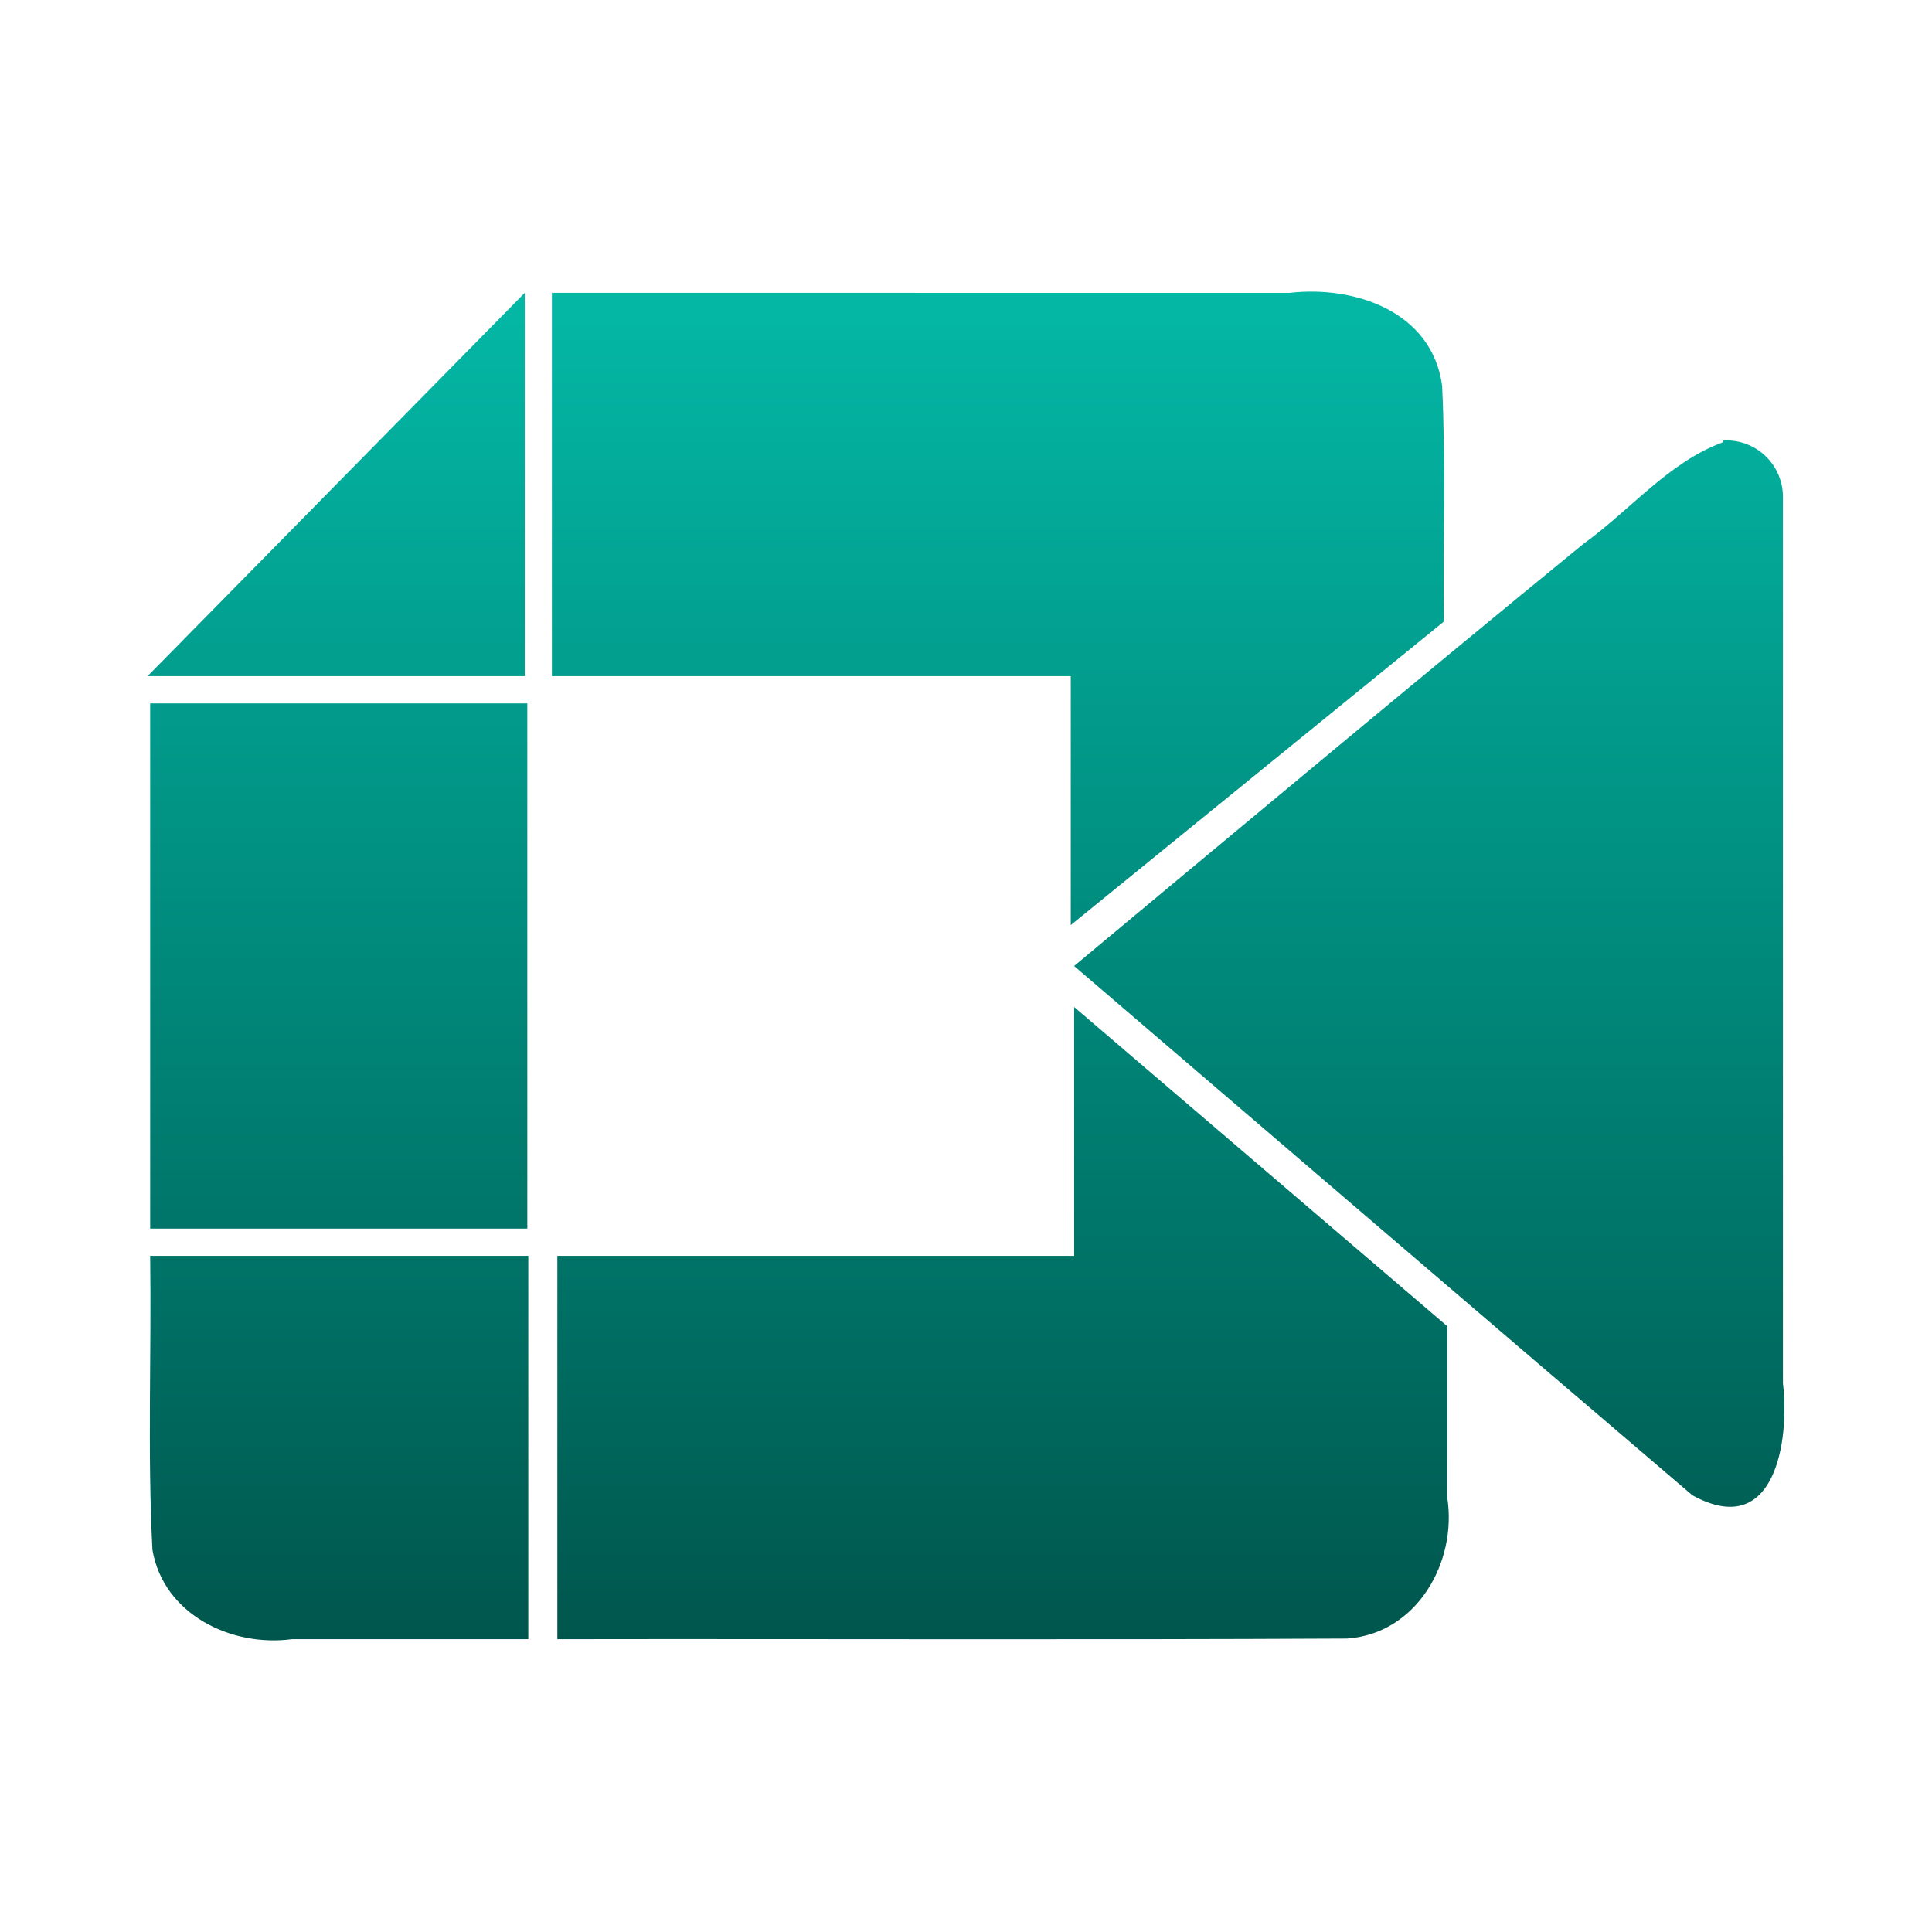
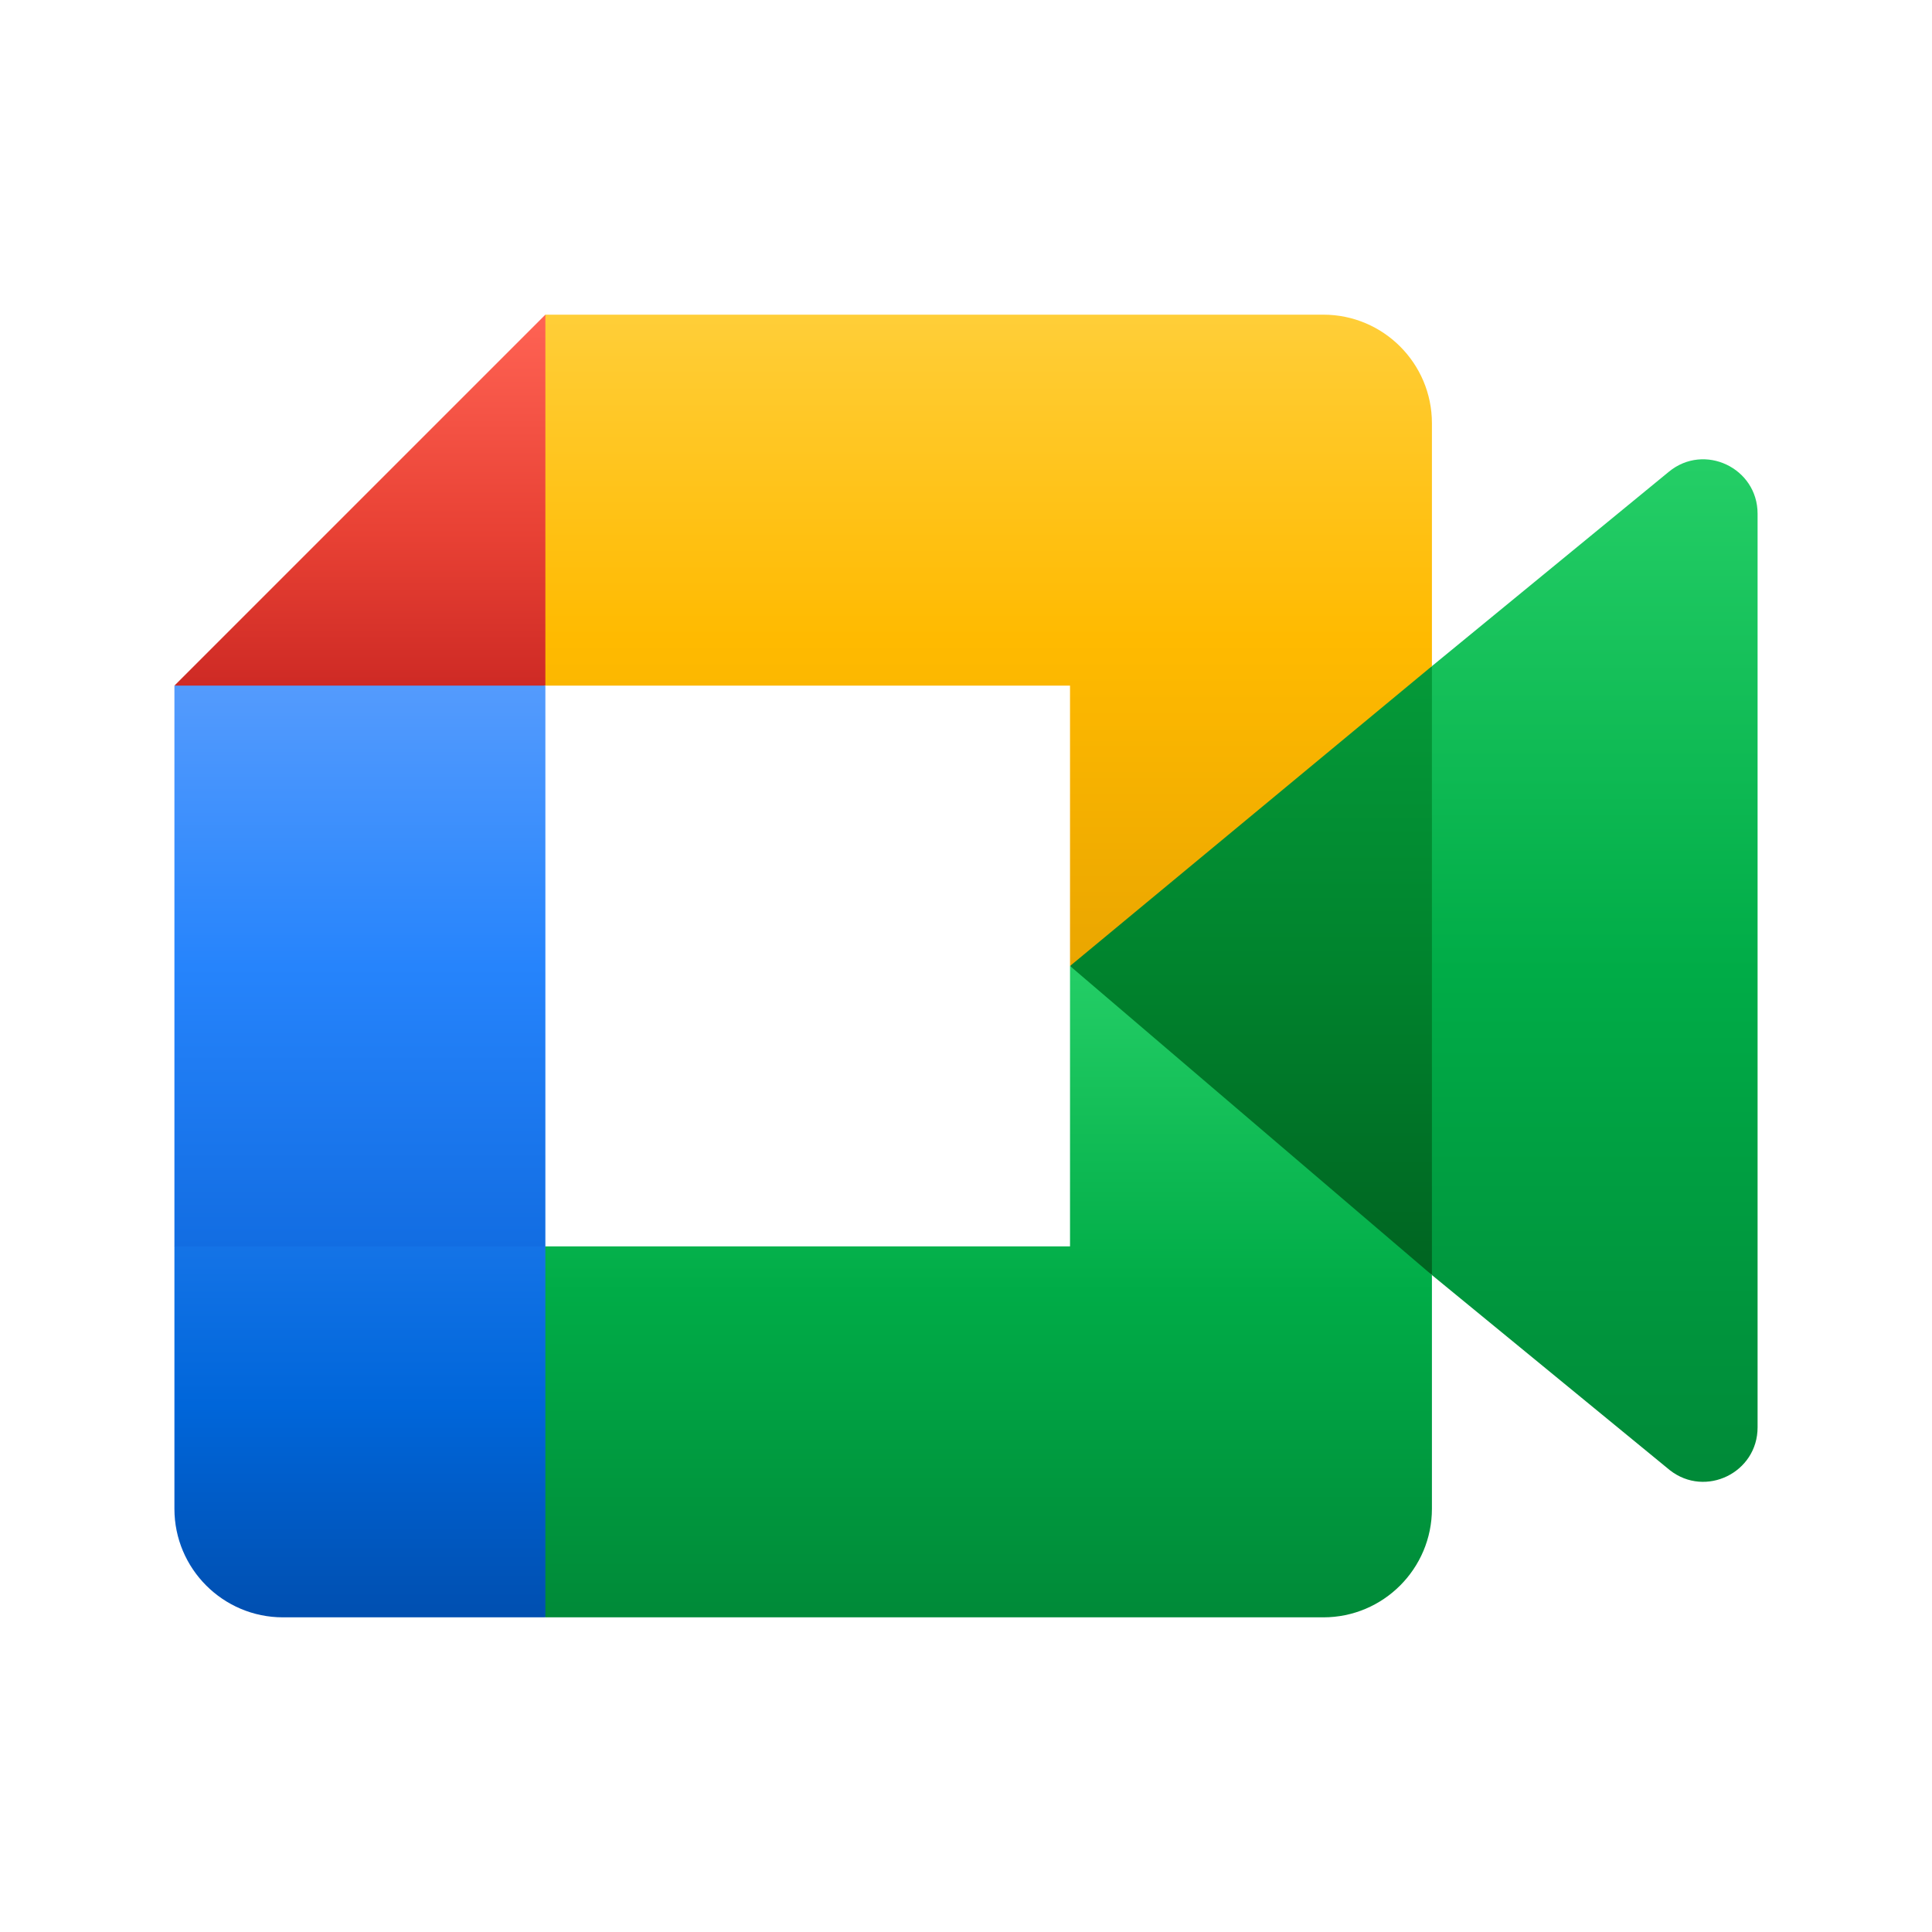
<svg xmlns="http://www.w3.org/2000/svg" viewBox="0 0 144 144" width="144" height="144">
  <defs>
-     <linearGradient id="p11-googlemeet-grad" gradientUnits="userSpaceOnUse" x1="72" y1="12" x2="72" y2="132">
-       <stop offset="0.0" stop-color="#05C1AE" />
-       <stop offset="0.5" stop-color="#00897B" />
-       <stop offset="1.0" stop-color="#004C44" />
+     <linearGradient id="gmeet-darkgreen" x1="0" y1="0" x2="0" y2="1">
+       <stop offset="0%" stop-color="#059A39" />
+       <stop offset="50%" stop-color="#00832D" />
+       <stop offset="100%" stop-color="#006421" />
+     </linearGradient>
+     <linearGradient id="gmeet-darkblue" x1="0" y1="0" x2="0" y2="1">
+       <stop offset="0%" stop-color="#1B78EB" />
+       <stop offset="50%" stop-color="#0066DA" />
+       <stop offset="100%" stop-color="#004FB0" />
+     </linearGradient>
+     <linearGradient id="gmeet-red" x1="0" y1="0" x2="0" y2="1">
+       <stop offset="0%" stop-color="#FF6354" />
+       <stop offset="50%" stop-color="#E94235" />
+       <stop offset="100%" stop-color="#C5221F" />
+     </linearGradient>
+     <linearGradient id="gmeet-blue" x1="0" y1="0" x2="0" y2="1">
+       <stop offset="0%" stop-color="#549BFD" />
+       <stop offset="50%" stop-color="#2684FC" />
+       <stop offset="100%" stop-color="#126DE2" />
+     </linearGradient>
+     <linearGradient id="gmeet-green" x1="0" y1="0" x2="0" y2="1">
+       <stop offset="0%" stop-color="#24CE66" />
+       <stop offset="50%" stop-color="#00AC47" />
+       <stop offset="100%" stop-color="#008A38" />
+     </linearGradient>
+     <linearGradient id="gmeet-yellow" x1="0" y1="0" x2="0" y2="1">
+       <stop offset="0%" stop-color="#FFCE38" />
+       <stop offset="50%" stop-color="#FFBA00" />
+       <stop offset="100%" stop-color="#EAA600" />
    </linearGradient>
  </defs>
-   <path d="M 39.111,21.828 L 11,50.396 l 28.111,0 z m 2.023,0 l 0,28.569 l 38.674,0 l 0,18.554 l 27.806,-22.621 c -0.071,-6.202 0.158,-11.438 -0.127,-17.588 c -0.752,-5.541 -6.542,-7.473 -11.366,-6.913 z M 128.426,32.96 c -4.077,1.5 -6.903,5.058 -10.406,7.574 c -12.739,10.421 -25.325,20.943 -37.963,31.466 c 15.377,13.166 30.704,26.332 46.081,39.447 c 6.192,3.411 7.259,-4.138 6.751,-8.337 l 0,-66.084 a 4.209,4.209 0 0,0 -4.458,-4.194 z M 11.193,52.429 l 0,39.142 l 28.111,0 l 0,-39.142 z m 69.017,41.175 L 41.541,93.605 l 0,28.569 c 19.642,-0.031 39.33,0.056 58.865,-0.046 c 5.185,-0.356 8.225,-5.693 7.462,-10.523 l 0,-12.759 l -27.806,-23.79 l 0,18.554 z m -69.017,0 c 0.102,7.32 -0.208,14.64 0.168,21.909 c 0.824,4.819 5.887,7.269 10.406,6.659 l 17.609,0 l 0,-28.569 z" fill="url(#p11-googlemeet-grad)" />
+   <path d="M 79.753,72 L 91.257,85.149 L 106.727,95.034 L 109.418,72.083 L 106.727,49.65 L 90.96,58.333 L 79.753,72 Z" fill="url(#gmeet-darkgreen)" />
+   <path d="M 13,92.898 L 13,112.455 C 13,116.921 16.625,120.547 21.091,120.547 L 40.649,120.547 L 44.698,105.77 L 40.649,92.898 L 27.231,88.848 L 13,92.898 Z" fill="url(#gmeet-darkblue)" />
+   <path d="M 40.649,23.454 L 13,51.102 L 27.232,55.142 L 40.649,51.102 L 44.625,38.406 L 40.649,23.454 Z" fill="url(#gmeet-red)" />
+   <path d="M 13,92.907 L 40.649,92.907 L 40.649,51.102 L 13,51.102 L 13,92.907 Z" fill="url(#gmeet-blue)" />
+   <path d="M 124.389,35.16 L 106.726,49.65 L 106.726,95.034 L 124.462,109.58 C 127.116,111.66 131,109.764 131,106.389 L 131,38.287 C 131,34.874 127.024,32.988 124.388,35.161" fill="url(#gmeet-green)" />
+   <path d="M 79.753,72 L 79.753,92.898 L 40.649,92.898 L 40.649,120.547 L 98.636,120.547 C 103.102,120.547 106.727,116.921 106.727,112.455 L 106.727,95.034 L 79.753,72 Z" fill="url(#gmeet-green)" />
+   <path d="M 98.636,23.454 L 40.649,23.454 L 40.649,51.102 L 79.753,51.102 L 79.753,72 L 106.727,49.649 L 106.727,31.545 C 106.727,27.079 103.102,23.454 98.636,23.454" fill="url(#gmeet-yellow)" />
</svg>
